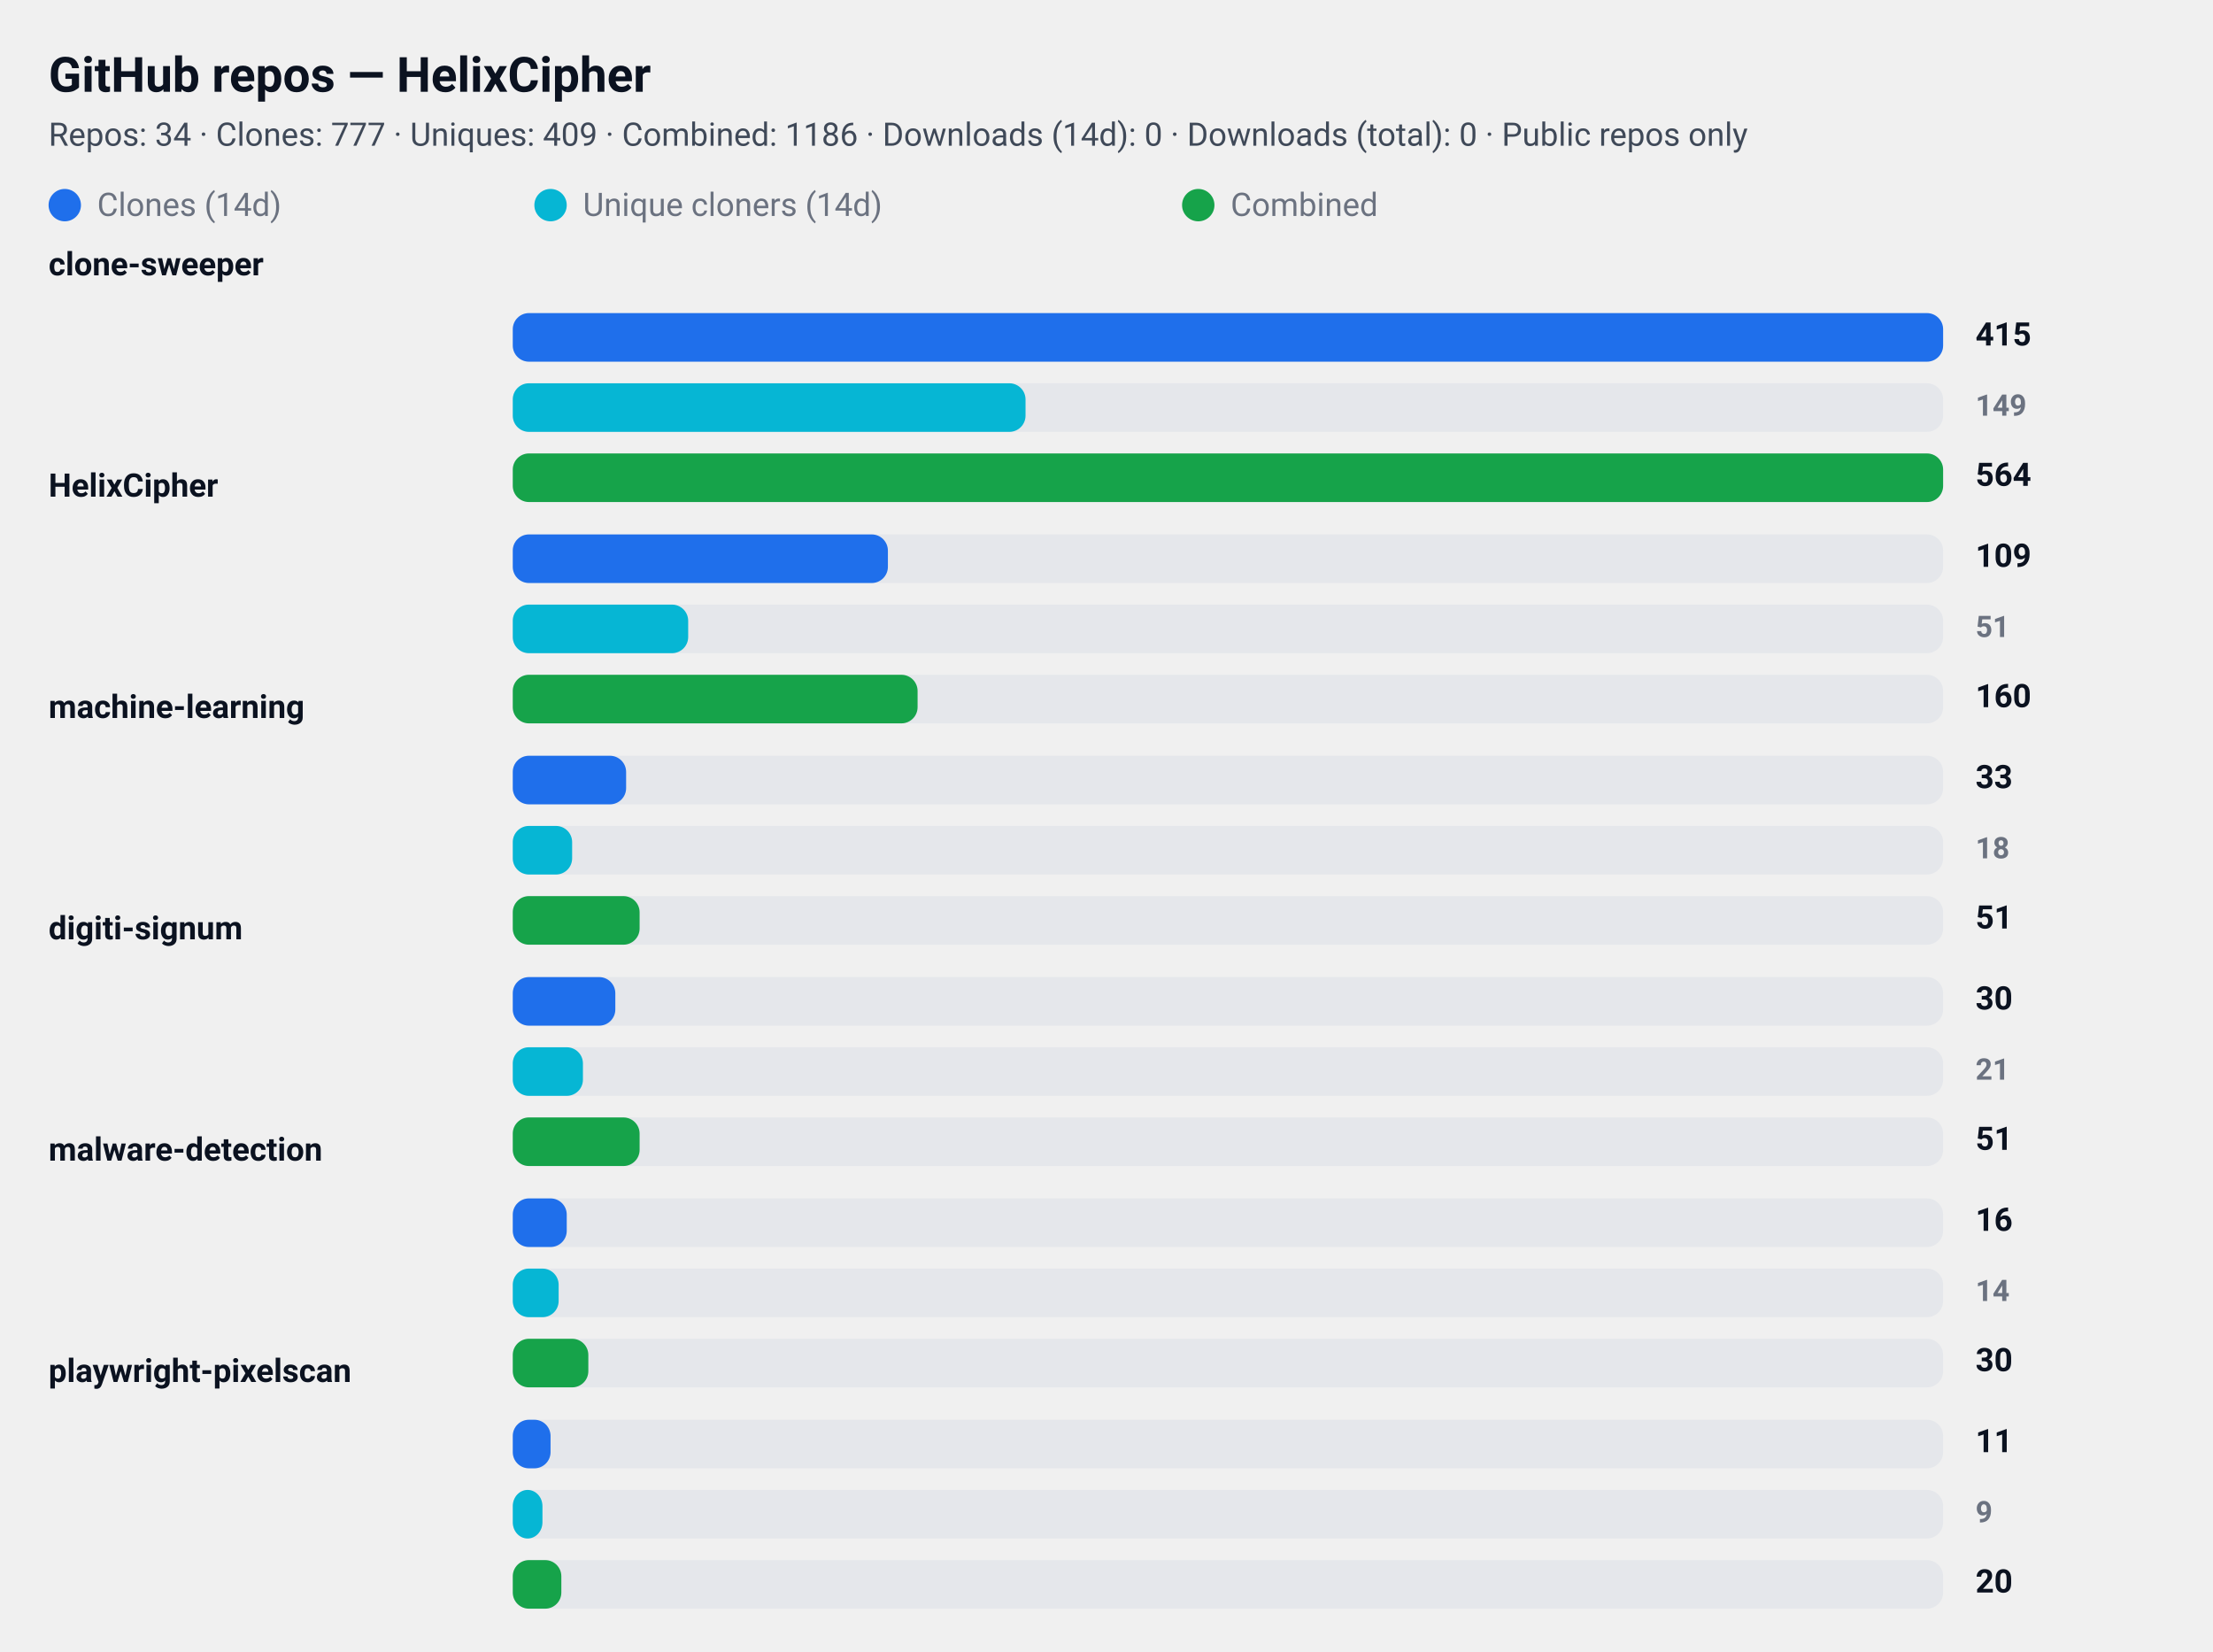
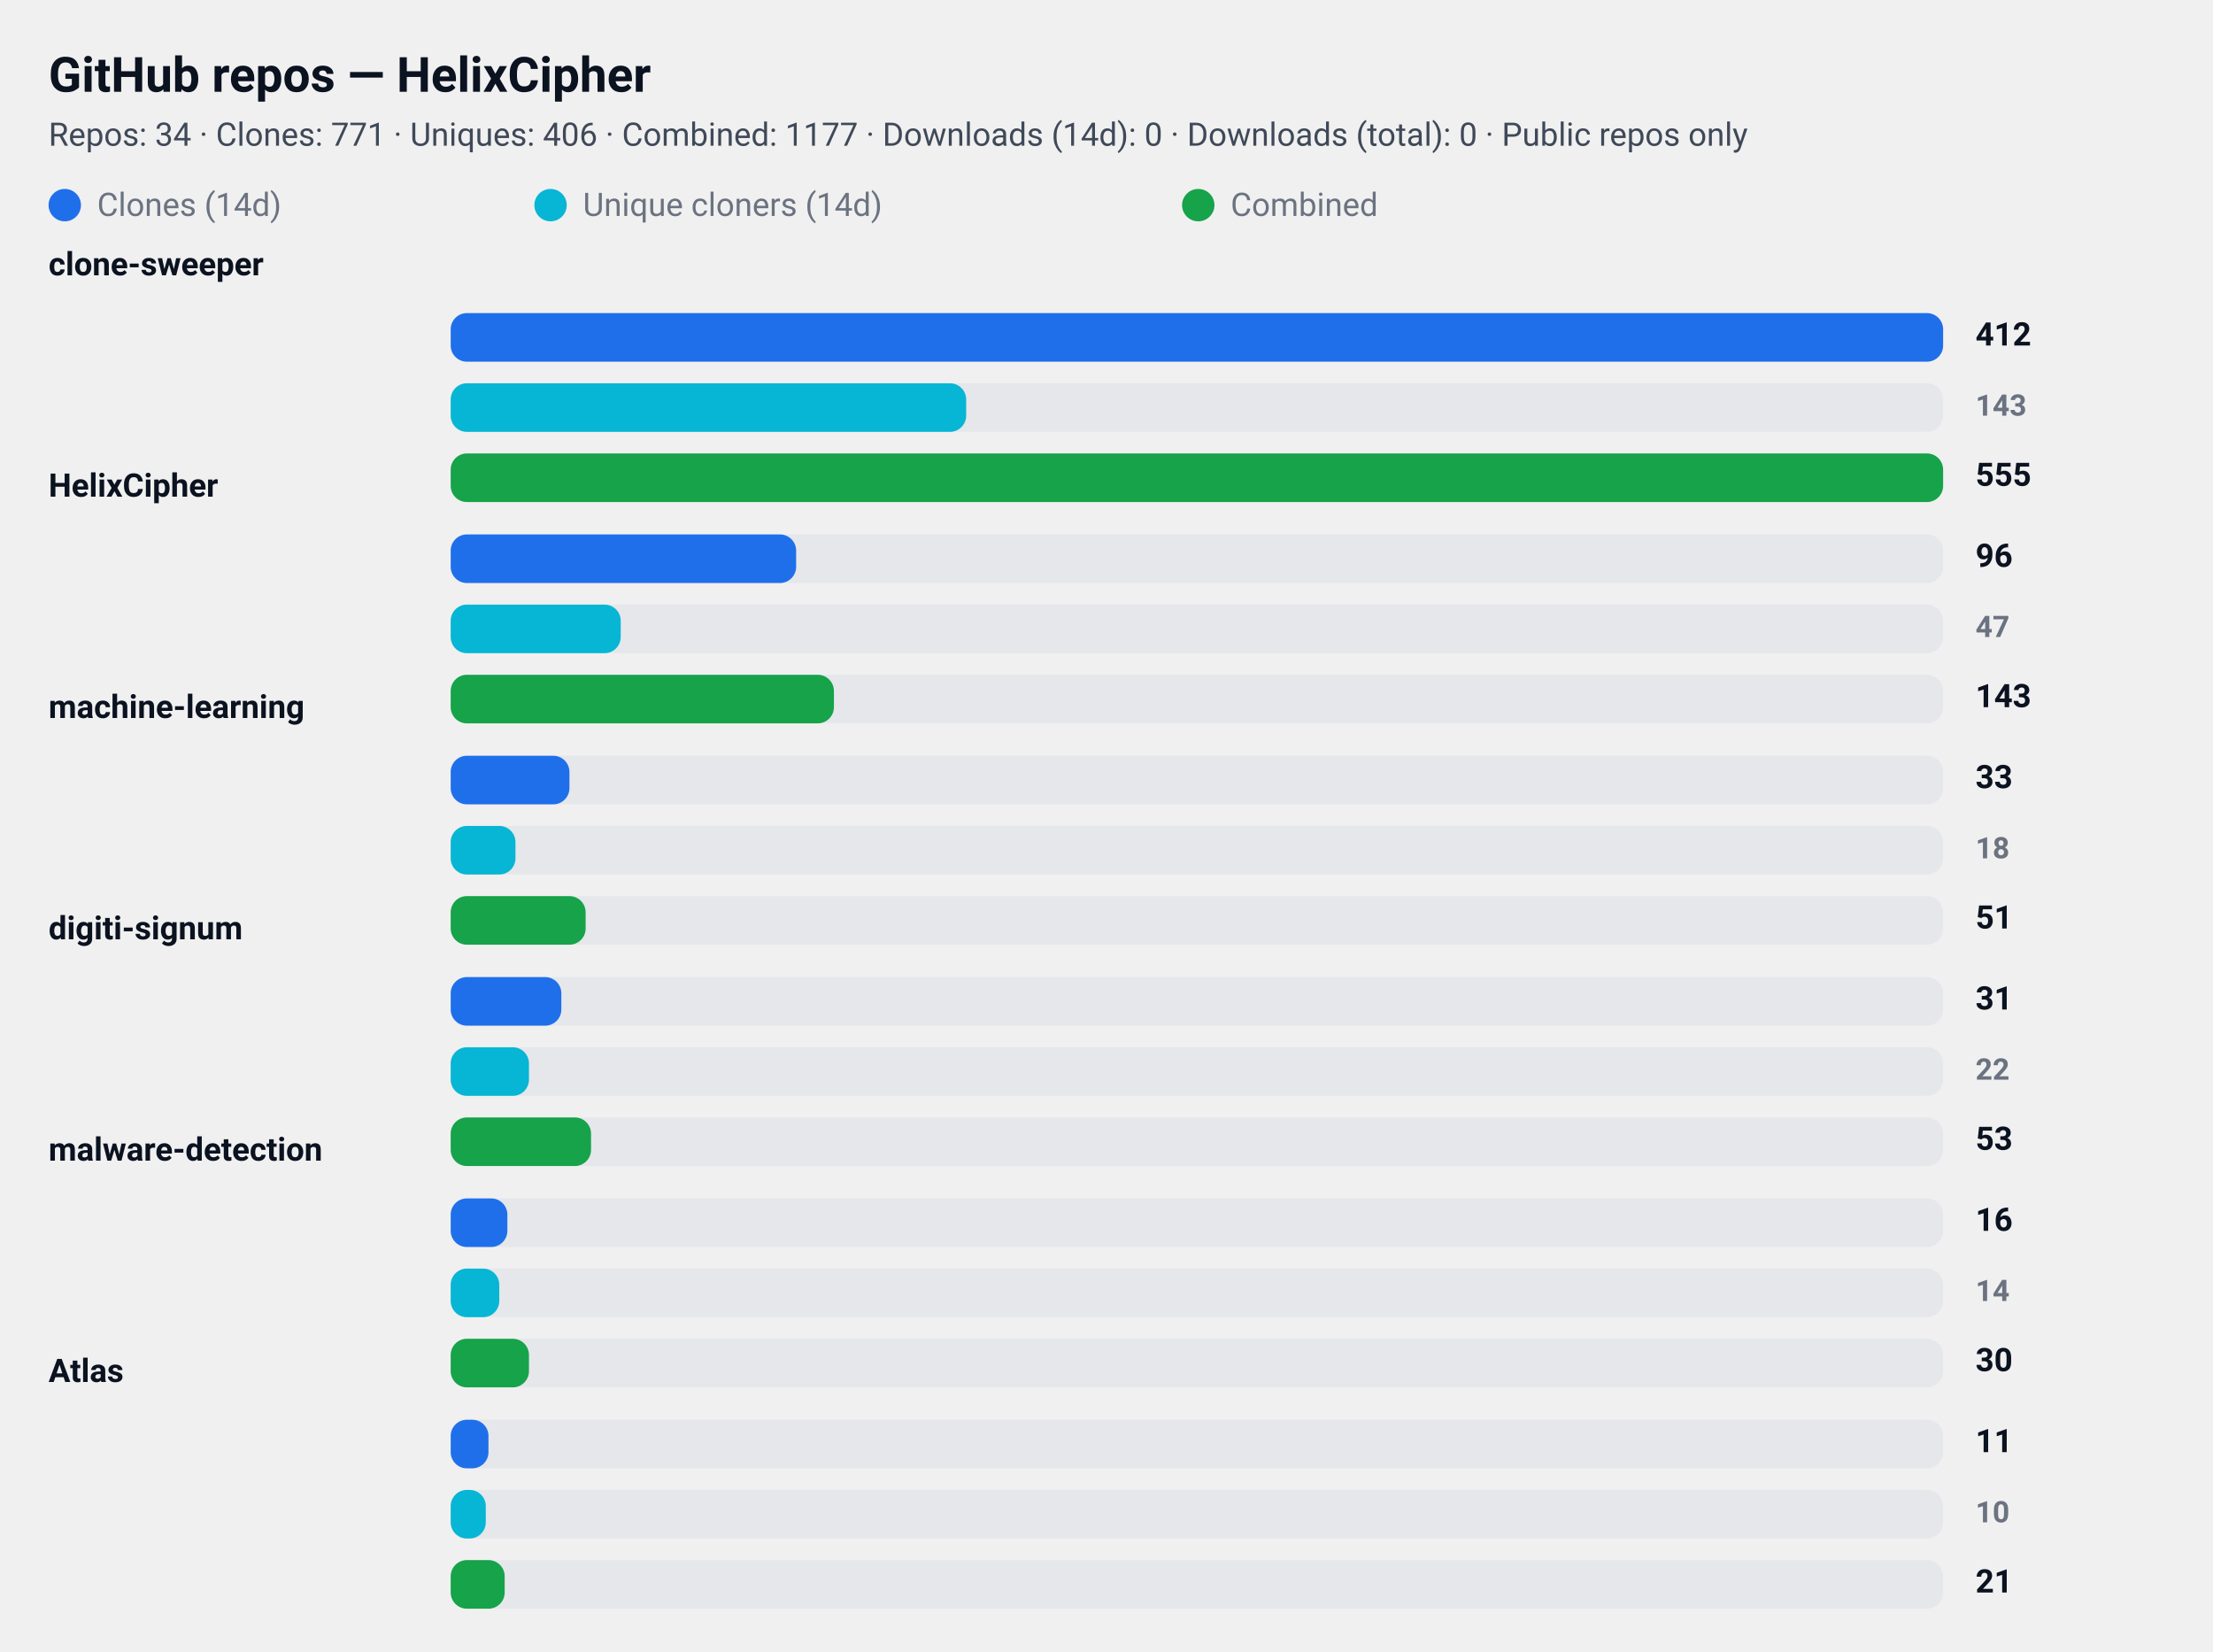
<svg xmlns="http://www.w3.org/2000/svg" width="820" height="612" viewBox="0 0 820 612" role="img" aria-label="GitHub repository clone statistics">
  <style>
  .card  { font-family: "Segoe UI", Roboto, "Helvetica Neue", Arial, sans-serif; }
  .title { font-weight: 700; font-size: 18px; fill: #0b1220; }
  .meta  { font-weight: 400; font-size: 12px; fill: #374151; opacity: 0.95; }
  .label { font-weight: 600; font-size: 12px; fill: #0b1220; }
  .count { font-weight: 700; font-size: 12px; fill: #0b1220; text-anchor: start; }
  .count-small { font-weight: 600; font-size: 11px; fill:#6b7280; text-anchor: start; }
  .muted { font-size:12px; fill:#6b7280; }

  .bar-clone { fill: #1f6feb; rx:6; }
  .bar-uniq  { fill: #06b6d4; rx:6; }
  .bar-comb  { fill: #16a34a; rx:6; }

  .bar-bg { fill: #e5e7eb; rx:6; }
  @media (prefers-color-scheme: dark) {
    .title, .meta, .label, .count, .count-small, .muted { fill: #ffffff; }
    .meta, .count-small { opacity: 0.9; }
  }
</style>
  <rect x="0" y="0" width="820" height="612" rx="12" fill="transparent" />
  <text x="18" y="34" class="title card">GitHub repos — HelixCipher</text>
-   <text x="18" y="54" class="meta card">Repos: 34 · Clones: 777 · Uniques: 409 · Combined: 1186 · Downloads (14d): 0 · Downloads (total): 0 · Public repos only</text>
+   <text x="18" y="54" class="meta card">Repos: 34 · Clones: 771 · Uniques: 406 · Combined: 1177 · Downloads (14d): 0 · Downloads (total): 0 · Public repos only</text>
  <g id="legend">
    <rect x="18" y="70" width="12" height="12" class="bar-clone" />
    <text x="36" y="80" class="muted card">Clones (14d)</text>
    <rect x="198" y="70" width="12" height="12" class="bar-uniq" />
    <text x="216" y="80" class="muted card">Unique cloners (14d)</text>
    <rect x="438" y="70" width="12" height="12" class="bar-comb" />
    <text x="456" y="80" class="muted card">Combined</text>
  </g>
  <text x="18" y="102" class="label card">clone-sweeper</text>
-   <rect x="190" y="116" width="530" height="18" class="bar-bg" />
-   <rect x="190" y="116" width="530" height="18" class="bar-clone" />
-   <text x="732" y="128" class="count card">415</text>
-   <rect x="190" y="142" width="530" height="18" class="bar-bg" />
-   <rect x="190" y="142" width="190" height="18" class="bar-uniq" />
-   <text x="732" y="154" class="count-small card">149</text>
-   <rect x="190" y="168" width="530" height="18" class="bar-bg" />
-   <rect x="190" y="168" width="530" height="18" class="bar-comb" />
-   <text x="732" y="180" class="count card">564</text>
+   <rect x="167" y="116" width="553" height="18" class="bar-bg" />
+   <rect x="167" y="116" width="553" height="18" class="bar-clone" />
+   <text x="732" y="128" class="count card">412</text>
+   <rect x="167" y="142" width="553" height="18" class="bar-bg" />
+   <rect x="167" y="142" width="191" height="18" class="bar-uniq" />
+   <text x="732" y="154" class="count-small card">143</text>
+   <rect x="167" y="168" width="553" height="18" class="bar-bg" />
+   <rect x="167" y="168" width="553" height="18" class="bar-comb" />
+   <text x="732" y="180" class="count card">555</text>
  <text x="18" y="184" class="label card">HelixCipher</text>
-   <rect x="190" y="198" width="530" height="18" class="bar-bg" />
-   <rect x="190" y="198" width="139" height="18" class="bar-clone" />
-   <text x="732" y="210" class="count card">109</text>
-   <rect x="190" y="224" width="530" height="18" class="bar-bg" />
-   <rect x="190" y="224" width="65" height="18" class="bar-uniq" />
-   <text x="732" y="236" class="count-small card">51</text>
-   <rect x="190" y="250" width="530" height="18" class="bar-bg" />
-   <rect x="190" y="250" width="150" height="18" class="bar-comb" />
-   <text x="732" y="262" class="count card">160</text>
+   <rect x="167" y="198" width="553" height="18" class="bar-bg" />
+   <rect x="167" y="198" width="128" height="18" class="bar-clone" />
+   <text x="732" y="210" class="count card">96</text>
+   <rect x="167" y="224" width="553" height="18" class="bar-bg" />
+   <rect x="167" y="224" width="63" height="18" class="bar-uniq" />
+   <text x="732" y="236" class="count-small card">47</text>
+   <rect x="167" y="250" width="553" height="18" class="bar-bg" />
+   <rect x="167" y="250" width="142" height="18" class="bar-comb" />
+   <text x="732" y="262" class="count card">143</text>
  <text x="18" y="266" class="label card">machine-learning</text>
-   <rect x="190" y="280" width="530" height="18" class="bar-bg" />
-   <rect x="190" y="280" width="42" height="18" class="bar-clone" />
+   <rect x="167" y="280" width="553" height="18" class="bar-bg" />
+   <rect x="167" y="280" width="44" height="18" class="bar-clone" />
  <text x="732" y="292" class="count card">33</text>
-   <rect x="190" y="306" width="530" height="18" class="bar-bg" />
-   <rect x="190" y="306" width="22" height="18" class="bar-uniq" />
+   <rect x="167" y="306" width="553" height="18" class="bar-bg" />
+   <rect x="167" y="306" width="24" height="18" class="bar-uniq" />
  <text x="732" y="318" class="count-small card">18</text>
-   <rect x="190" y="332" width="530" height="18" class="bar-bg" />
-   <rect x="190" y="332" width="47" height="18" class="bar-comb" />
+   <rect x="167" y="332" width="553" height="18" class="bar-bg" />
+   <rect x="167" y="332" width="50" height="18" class="bar-comb" />
  <text x="732" y="344" class="count card">51</text>
  <text x="18" y="348" class="label card">digiti-signum</text>
-   <rect x="190" y="362" width="530" height="18" class="bar-bg" />
-   <rect x="190" y="362" width="38" height="18" class="bar-clone" />
-   <text x="732" y="374" class="count card">30</text>
-   <rect x="190" y="388" width="530" height="18" class="bar-bg" />
-   <rect x="190" y="388" width="26" height="18" class="bar-uniq" />
-   <text x="732" y="400" class="count-small card">21</text>
-   <rect x="190" y="414" width="530" height="18" class="bar-bg" />
-   <rect x="190" y="414" width="47" height="18" class="bar-comb" />
-   <text x="732" y="426" class="count card">51</text>
+   <rect x="167" y="362" width="553" height="18" class="bar-bg" />
+   <rect x="167" y="362" width="41" height="18" class="bar-clone" />
+   <text x="732" y="374" class="count card">31</text>
+   <rect x="167" y="388" width="553" height="18" class="bar-bg" />
+   <rect x="167" y="388" width="29" height="18" class="bar-uniq" />
+   <text x="732" y="400" class="count-small card">22</text>
+   <rect x="167" y="414" width="553" height="18" class="bar-bg" />
+   <rect x="167" y="414" width="52" height="18" class="bar-comb" />
+   <text x="732" y="426" class="count card">53</text>
  <text x="18" y="430" class="label card">malware-detection</text>
-   <rect x="190" y="444" width="530" height="18" class="bar-bg" />
-   <rect x="190" y="444" width="20" height="18" class="bar-clone" />
+   <rect x="167" y="444" width="553" height="18" class="bar-bg" />
+   <rect x="167" y="444" width="21" height="18" class="bar-clone" />
  <text x="732" y="456" class="count card">16</text>
-   <rect x="190" y="470" width="530" height="18" class="bar-bg" />
-   <rect x="190" y="470" width="17" height="18" class="bar-uniq" />
+   <rect x="167" y="470" width="553" height="18" class="bar-bg" />
+   <rect x="167" y="470" width="18" height="18" class="bar-uniq" />
  <text x="732" y="482" class="count-small card">14</text>
-   <rect x="190" y="496" width="530" height="18" class="bar-bg" />
-   <rect x="190" y="496" width="28" height="18" class="bar-comb" />
+   <rect x="167" y="496" width="553" height="18" class="bar-bg" />
+   <rect x="167" y="496" width="29" height="18" class="bar-comb" />
  <text x="732" y="508" class="count card">30</text>
-   <text x="18" y="512" class="label card">playwright-pixelscan</text>
-   <rect x="190" y="526" width="530" height="18" class="bar-bg" />
-   <rect x="190" y="526" width="14" height="18" class="bar-clone" />
+   <text x="18" y="512" class="label card">Atlas</text>
+   <rect x="167" y="526" width="553" height="18" class="bar-bg" />
+   <rect x="167" y="526" width="14" height="18" class="bar-clone" />
  <text x="732" y="538" class="count card">11</text>
-   <rect x="190" y="552" width="530" height="18" class="bar-bg" />
-   <rect x="190" y="552" width="11" height="18" class="bar-uniq" />
-   <text x="732" y="564" class="count-small card">9</text>
-   <rect x="190" y="578" width="530" height="18" class="bar-bg" />
-   <rect x="190" y="578" width="18" height="18" class="bar-comb" />
-   <text x="732" y="590" class="count card">20</text>
+   <rect x="167" y="552" width="553" height="18" class="bar-bg" />
+   <rect x="167" y="552" width="13" height="18" class="bar-uniq" />
+   <text x="732" y="564" class="count-small card">10</text>
+   <rect x="167" y="578" width="553" height="18" class="bar-bg" />
+   <rect x="167" y="578" width="20" height="18" class="bar-comb" />
+   <text x="732" y="590" class="count card">21</text>
</svg>
